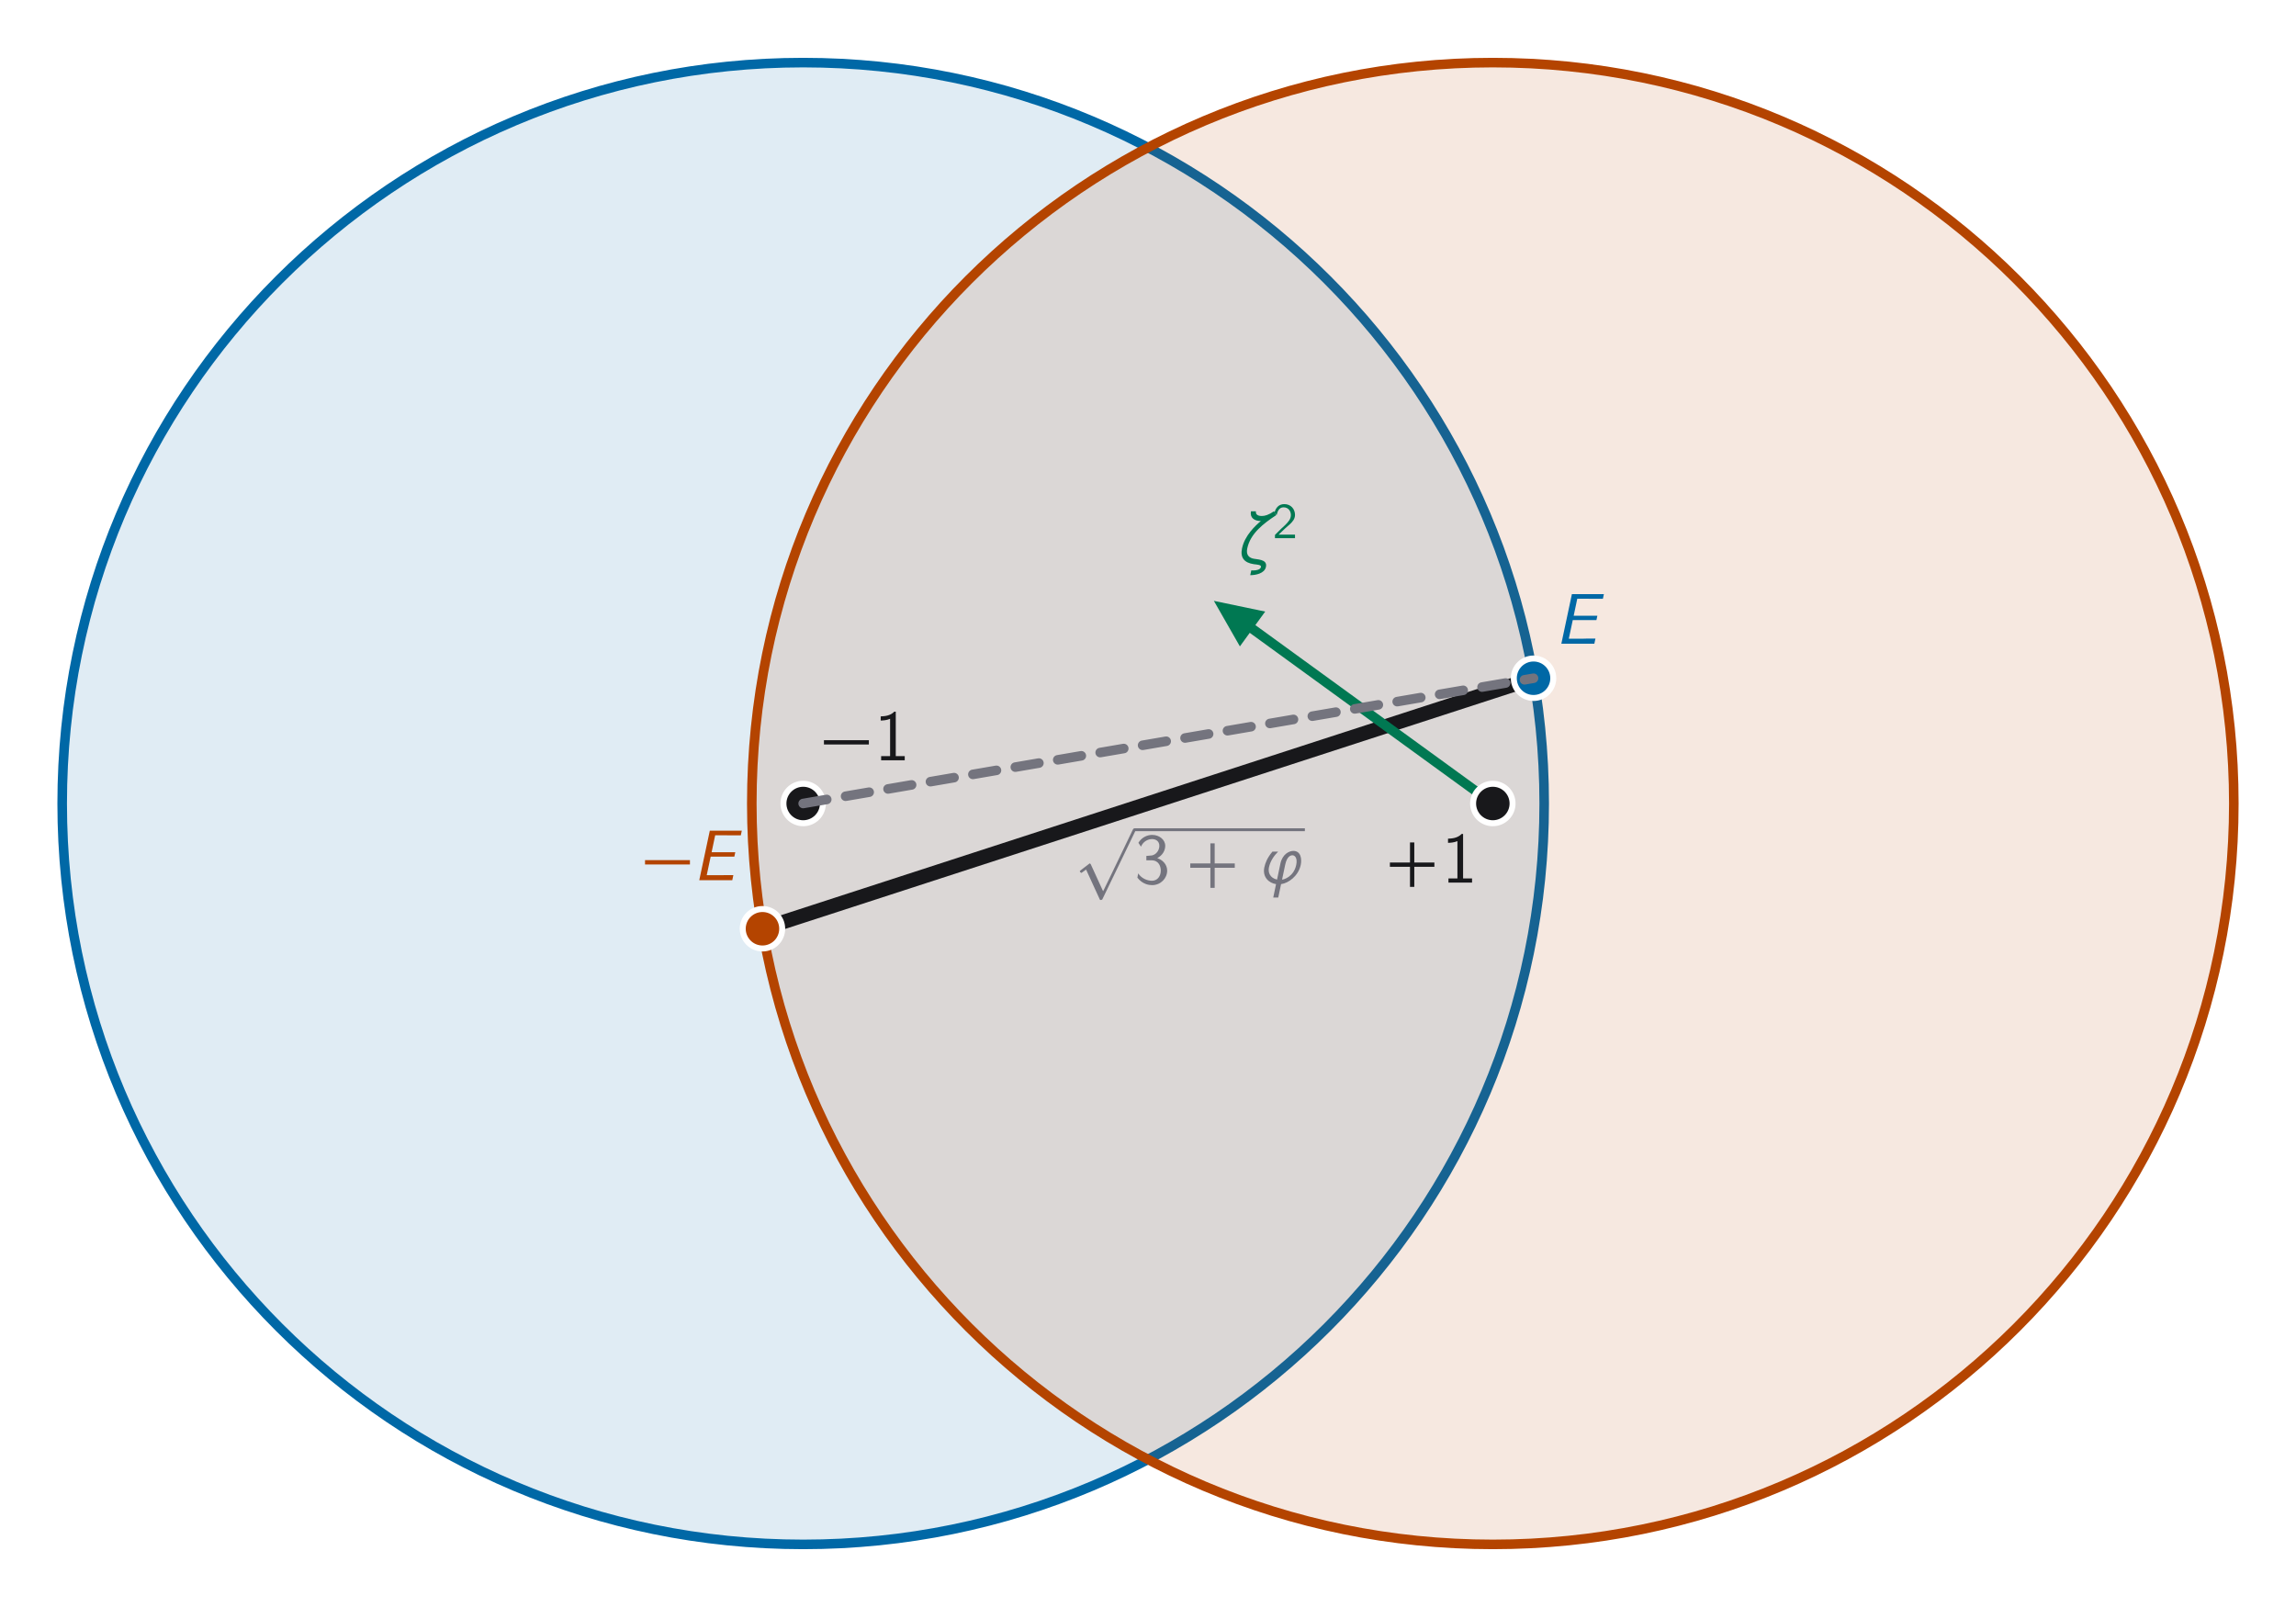
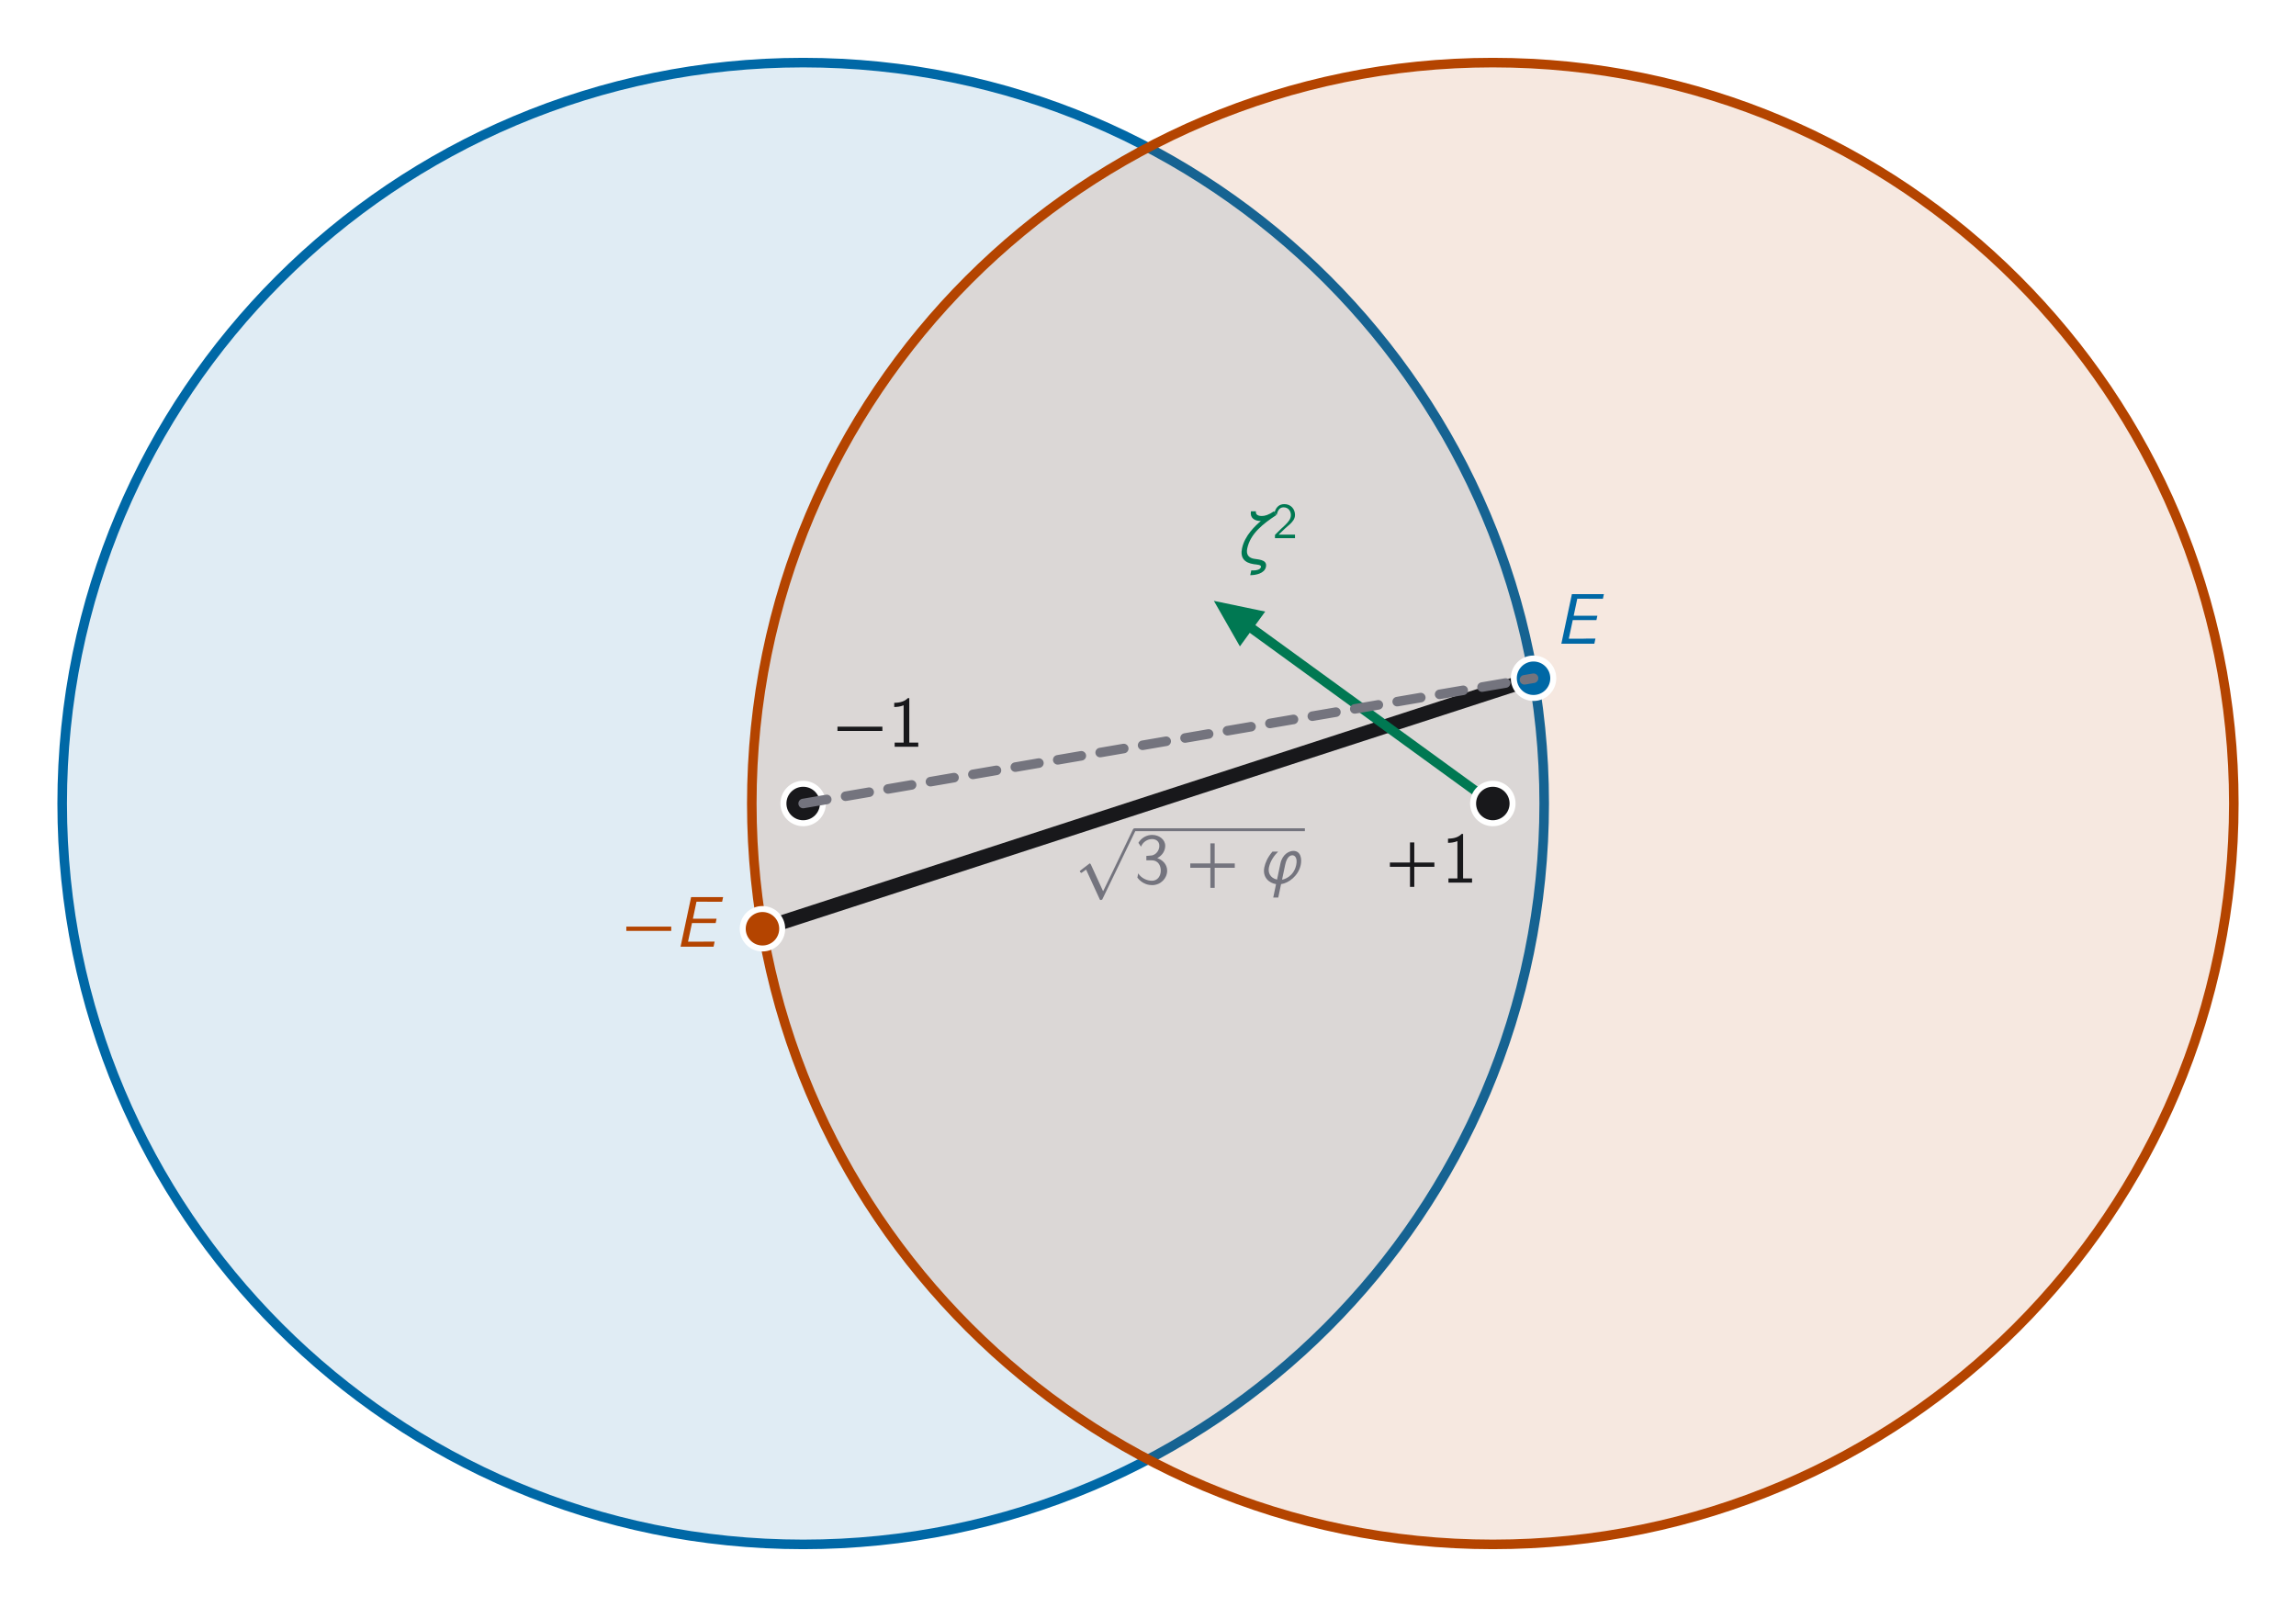
<svg xmlns="http://www.w3.org/2000/svg" width="480" height="336" viewBox="0 0 480 336">
  <path d="M0 0 L480 0 L480 336 L0 336 Z" fill="#ffffff" />
-   <path d="M322.83 168 C322.83 253.56 253.47 322.91 167.91 322.91 C82.36 322.91 13 253.56 13 168 C13 82.44 82.36 13.09 167.91 13.09 C253.47 13.09 322.83 82.44 322.83 168 Z" fill="#0068a6" fill-opacity="0.122" stroke="#0068a6" stroke-width="2" stroke-linecap="round" stroke-linejoin="round" />
-   <path d="M467 168 C467 253.56 397.64 322.91 312.09 322.91 C226.53 322.91 157.17 253.56 157.17 168 C157.17 82.44 226.53 13.09 312.09 13.09 C397.64 13.09 467 82.44 467 168 Z" fill="#b44400" fill-opacity="0.122" stroke="#b44400" stroke-width="2" stroke-linecap="round" stroke-linejoin="round" />
+   <g>
+     <path d="M322.83 168 C322.83 253.56 253.47 322.91 167.91 322.91 C82.36 322.91 13 253.56 13 168 C13 82.44 82.36 13.09 167.91 13.09 C253.47 13.09 322.83 82.44 322.83 168 Z" fill="#0068a6" fill-opacity="0.122" stroke="#0068a6" stroke-width="2" stroke-linecap="round" stroke-linejoin="round" />
+   </g>
+   <g>
+     <path d="M467 168 C467 253.56 397.64 322.91 312.09 322.91 C226.53 322.91 157.17 253.56 157.17 168 C157.17 82.44 226.53 13.09 312.09 13.09 C397.64 13.09 467 82.44 467 168 Z" fill="#b44400" fill-opacity="0.122" stroke="#b44400" stroke-width="2" stroke-linecap="round" stroke-linejoin="round" />
+   </g>
  <path d="M159.4 194.19 L320.6 141.81" fill="none" stroke="#18181b" stroke-width="3" stroke-linecap="round" stroke-linejoin="round" />
  <path d="M312.09 168 L260.24 130.33" fill="none" stroke="#007852" stroke-width="2" stroke-linecap="round" stroke-linejoin="round" />
  <path d="M253.77 125.63 L264.5 127.87 L259.21 135.15 Z" fill="#007852" />
  <g>
    <path d="M325.35 141.81 C325.35 144.44 323.22 146.56 320.6 146.56 C317.97 146.56 315.85 144.44 315.85 141.81 C315.85 139.19 317.97 137.06 320.6 137.06 C323.22 137.06 325.35 139.19 325.35 141.81 Z" fill="#ffffff" />
    <path d="M324.1 141.81 C324.1 143.75 322.53 145.31 320.6 145.31 C318.66 145.31 317.1 143.75 317.1 141.81 C317.1 139.88 318.66 138.31 320.6 138.31 C322.53 138.31 324.1 139.88 324.1 141.81 Z" fill="#0068a6" />
  </g>
  <g>
    <path d="M164.15 194.19 C164.15 196.81 162.03 198.94 159.4 198.94 C156.78 198.94 154.65 196.81 154.65 194.19 C154.65 191.56 156.78 189.44 159.4 189.44 C162.03 189.44 164.15 191.56 164.15 194.19 Z" fill="#ffffff" />
    <path d="M162.9 194.19 C162.9 196.12 161.34 197.69 159.4 197.69 C157.47 197.69 155.9 196.12 155.9 194.19 C155.9 192.25 157.47 190.69 159.4 190.69 C161.34 190.69 162.9 192.25 162.9 194.19 Z" fill="#b44400" />
  </g>
  <path d="M172.66 168 C172.66 170.62 170.54 172.75 167.91 172.75 C165.29 172.75 163.16 170.62 163.16 168 C163.16 165.38 165.29 163.25 167.91 163.25 C170.54 163.25 172.66 165.38 172.66 168 Z" fill="#ffffff" />
  <path d="M171.41 168 C171.41 169.93 169.85 171.5 167.91 171.5 C165.98 171.5 164.41 169.93 164.41 168 C164.41 166.07 165.98 164.5 167.91 164.5 C169.85 164.5 171.41 166.07 171.41 168 Z" fill="#18181b" />
  <path d="M316.84 168 C316.84 170.62 314.71 172.75 312.09 172.75 C309.46 172.75 307.34 170.62 307.34 168 C307.34 165.38 309.46 163.25 312.09 163.25 C314.71 163.25 316.84 165.38 316.84 168 Z" fill="#ffffff" />
  <path d="M315.59 168 C315.59 169.93 314.02 171.5 312.09 171.5 C310.15 171.5 308.59 169.93 308.59 168 C308.59 166.07 310.15 164.5 312.09 164.5 C314.02 164.5 315.59 166.07 315.59 168 Z" fill="#18181b" />
  <path d="M333.315 134.586 L333.54 133.521 L331.65 133.521 C331.47 133.521 331.29 133.536 331.11 133.536 L327.975 133.536 L328.8 129.651 L333.75 129.651 L333.945 128.736 L328.995 128.736 L329.745 125.181 L331.815 125.181 C331.995 125.181 332.175 125.196 332.355 125.196 L335.1 125.196 L335.31 124.221 L328.62 124.221 L326.415 134.586 Z" fill="#0068a6" />
-   <path d="M134.848 179.843 L134.848 180.743 L144.238 180.743 L144.238 179.843 Z M153.088 184.043 L153.313 182.978 L151.423 182.978 C151.243 182.978 151.063 182.993 150.883 182.993 L147.748 182.993 L148.573 179.108 L153.523 179.108 L153.718 178.193 L148.768 178.193 L149.518 174.638 L151.588 174.638 C151.768 174.638 151.948 174.653 152.128 174.653 L154.873 174.653 L155.083 173.678 L148.393 173.678 L146.188 184.043 Z" fill="#b44400" />
+   <path d="M130.939 193.737 L130.939 194.637 L140.329 194.637 L140.329 193.737 Z M149.179 197.937 L149.404 196.872 L147.514 196.872 C147.334 196.872 147.154 196.887 146.974 196.887 L143.839 196.887 L144.664 193.002 L149.614 193.002 L149.809 192.087 L144.859 192.087 L145.609 188.532 L147.679 188.532 C147.859 188.532 148.039 188.547 148.219 188.547 L150.964 188.547 L151.174 187.572 L144.484 187.572 L142.279 197.937 Z" fill="#b44400" />
  <path d="M261.596 119.256 L261.371 120.261 C262.511 120.261 264.356 119.916 264.656 118.536 C265.016 116.841 262.736 117.021 261.866 116.766 C260.981 116.511 260.486 115.881 260.756 114.636 C261.401 111.576 264.086 109.491 266.786 107.721 L266.351 106.896 C265.211 107.661 264.446 107.886 263.801 107.886 C263.456 107.886 262.436 107.841 262.556 106.911 L261.521 106.911 C261.266 108.306 262.286 108.936 263.591 108.936 C262.406 109.941 260.231 111.966 259.661 114.636 C259.241 116.601 260.111 117.666 262.136 117.966 C262.631 118.041 263.726 118.056 263.621 118.536 C263.486 119.151 262.586 119.271 261.986 119.271 C261.821 119.271 261.686 119.271 261.596 119.256 Z M267.309 111.776 C267.645 111.482 268.433 110.705 268.758 110.4 C268.958 110.211 269.493 109.77 269.693 109.581 C270.165 109.109 270.732 108.552 270.732 107.66 C270.732 106.452 269.882 105.402 268.496 105.402 C267.299 105.402 266.711 106.221 266.459 107.124 L266.889 107.702 C267.099 106.893 267.393 106.074 268.349 106.074 C269.336 106.074 269.871 106.862 269.871 107.681 C269.871 108.573 269.273 109.172 268.653 109.802 L267.845 110.547 L266.543 111.849 L266.543 112.521 L270.732 112.521 L270.732 111.776 Z" fill="#007852" />
  <path d="M167.91 168 L320.6 141.81" fill="none" stroke="#74747e" stroke-width="2" stroke-linecap="round" stroke-linejoin="round" stroke-dasharray="5 4" />
  <path d="M244.007 182.037 C244.007 180.672 242.957 179.742 241.937 179.427 C243.077 178.812 243.602 177.792 243.602 176.847 C243.602 175.557 242.357 174.567 240.872 174.567 C239.717 174.567 238.622 175.167 237.992 176.217 L238.532 177.027 C238.967 175.977 239.942 175.437 240.857 175.437 C241.637 175.437 242.372 175.887 242.372 176.847 C242.372 177.762 241.757 178.647 240.842 178.857 C240.752 178.872 240.722 178.872 239.657 178.962 L239.657 179.877 L240.722 179.877 C242.342 179.877 242.672 181.272 242.672 182.022 C242.672 183.192 241.982 184.152 240.827 184.152 C239.792 184.152 238.607 183.627 237.947 182.607 L237.782 183.507 C238.877 184.917 240.257 185.067 240.857 185.067 C242.687 185.067 244.007 183.612 244.007 182.037 Z M253.04 180.537 L248.84 180.537 L248.84 181.437 L253.04 181.437 L253.04 185.637 L253.94 185.637 L253.94 181.437 L258.14 181.437 L258.14 180.537 L253.94 180.537 L253.94 176.337 L253.04 176.337 Z M268.028 183.912 L268.673 180.837 C269.033 179.112 269.753 178.827 270.203 178.827 C270.623 178.827 271.313 179.292 270.983 180.852 C270.473 183.282 268.418 183.912 268.028 183.912 Z M271.928 180.852 C272.198 179.562 271.943 177.912 270.383 177.912 C269.513 177.912 268.103 178.587 267.683 180.552 L266.978 183.912 C265.493 183.567 265.058 182.412 265.283 181.362 C265.598 179.907 266.438 178.827 267.203 178.062 L266.018 178.062 C264.938 179.322 264.518 180.432 264.323 181.332 C263.873 183.447 265.343 184.647 266.768 184.857 L266.183 187.662 L267.233 187.662 L267.818 184.857 C269.363 184.662 271.433 183.162 271.928 180.852 Z M226.082 182.517 L225.879 182.397 L225.737 182.187 L225.752 182.127 L225.877 182.01 L226.215 181.74 L226.764 181.317 L227.315 180.899 L227.646 180.644 L227.762 180.552 L227.837 180.522 L228.017 180.672 L228.101 180.855 L228.306 181.3 L228.599 181.941 L228.951 182.711 L229.333 183.544 L229.712 184.375 L230.06 185.136 L230.347 185.762 L230.54 186.186 L230.612 186.342 L230.679 186.214 L230.869 185.83 L231.18 185.191 L231.615 184.297 L232.172 183.147 L235.269 176.712 L235.83 175.542 L236.27 174.626 L236.589 173.963 L236.788 173.553 L236.867 173.397 L236.867 173.397 L237.001 173.239 L237.167 173.187 L272.798 173.187 L272.798 173.787 L237.336 173.787 L237.257 173.95 L237.041 174.397 L236.719 175.066 L236.32 175.892 L235.876 176.813 L235.416 177.765 L234.972 178.687 L234.574 179.513 L234.251 180.181 L234.035 180.629 L233.957 180.792 L233.887 180.935 L233.696 181.332 L233.406 181.931 L233.043 182.682 L232.631 183.534 L232.194 184.437 L231.758 185.339 L231.346 186.192 L230.982 186.943 L230.693 187.542 L230.501 187.938 L230.432 188.082 L230.147 188.187 L229.967 188.142 L229.892 187.987 L229.702 187.579 L229.422 186.973 L229.079 186.226 L228.697 185.395 L228.304 184.536 L227.924 183.706 L227.583 182.962 L227.308 182.361 L227.124 181.958 L227.057 181.812 L226.955 181.885 L226.713 182.06 L226.425 182.269 L226.183 182.443 L226.082 182.517 Z M237.167 173.187 L272.798 173.187 L272.798 173.787 L237.167 173.787 Z" fill="#74747e" />
-   <path d="M172.253 154.765 L172.253 155.665 L181.643 155.665 L181.643 154.765 Z M189.143 158.965 L189.143 158.095 L187.268 158.095 L187.268 148.795 L186.968 148.795 C186.083 149.71 184.838 149.755 184.118 149.785 L184.118 150.655 C184.613 150.64 185.333 150.61 186.083 150.295 L186.083 158.095 L184.208 158.095 L184.208 158.965 Z" fill="#18181b" />
+   <path d="M175.081 151.936 L175.081 152.836 L184.471 152.836 L184.471 151.936 Z M191.971 156.136 L191.971 155.266 L190.096 155.266 L190.096 145.966 L189.796 145.966 C188.911 146.881 187.666 146.926 186.946 146.956 L186.946 147.826 C187.441 147.811 188.161 147.781 188.911 147.466 L188.911 155.266 L187.036 155.266 L187.036 156.136 Z" fill="#18181b" />
  <path d="M294.772 180.335 L290.572 180.335 L290.572 181.235 L294.772 181.235 L294.772 185.435 L295.672 185.435 L295.672 181.235 L299.872 181.235 L299.872 180.335 L295.672 180.335 L295.672 176.135 L294.772 176.135 Z M307.747 184.535 L307.747 183.665 L305.872 183.665 L305.872 174.365 L305.572 174.365 C304.687 175.28 303.442 175.325 302.722 175.355 L302.722 176.225 C303.217 176.21 303.937 176.18 304.687 175.865 L304.687 183.665 L302.812 183.665 L302.812 184.535 Z" fill="#18181b" />
</svg>
